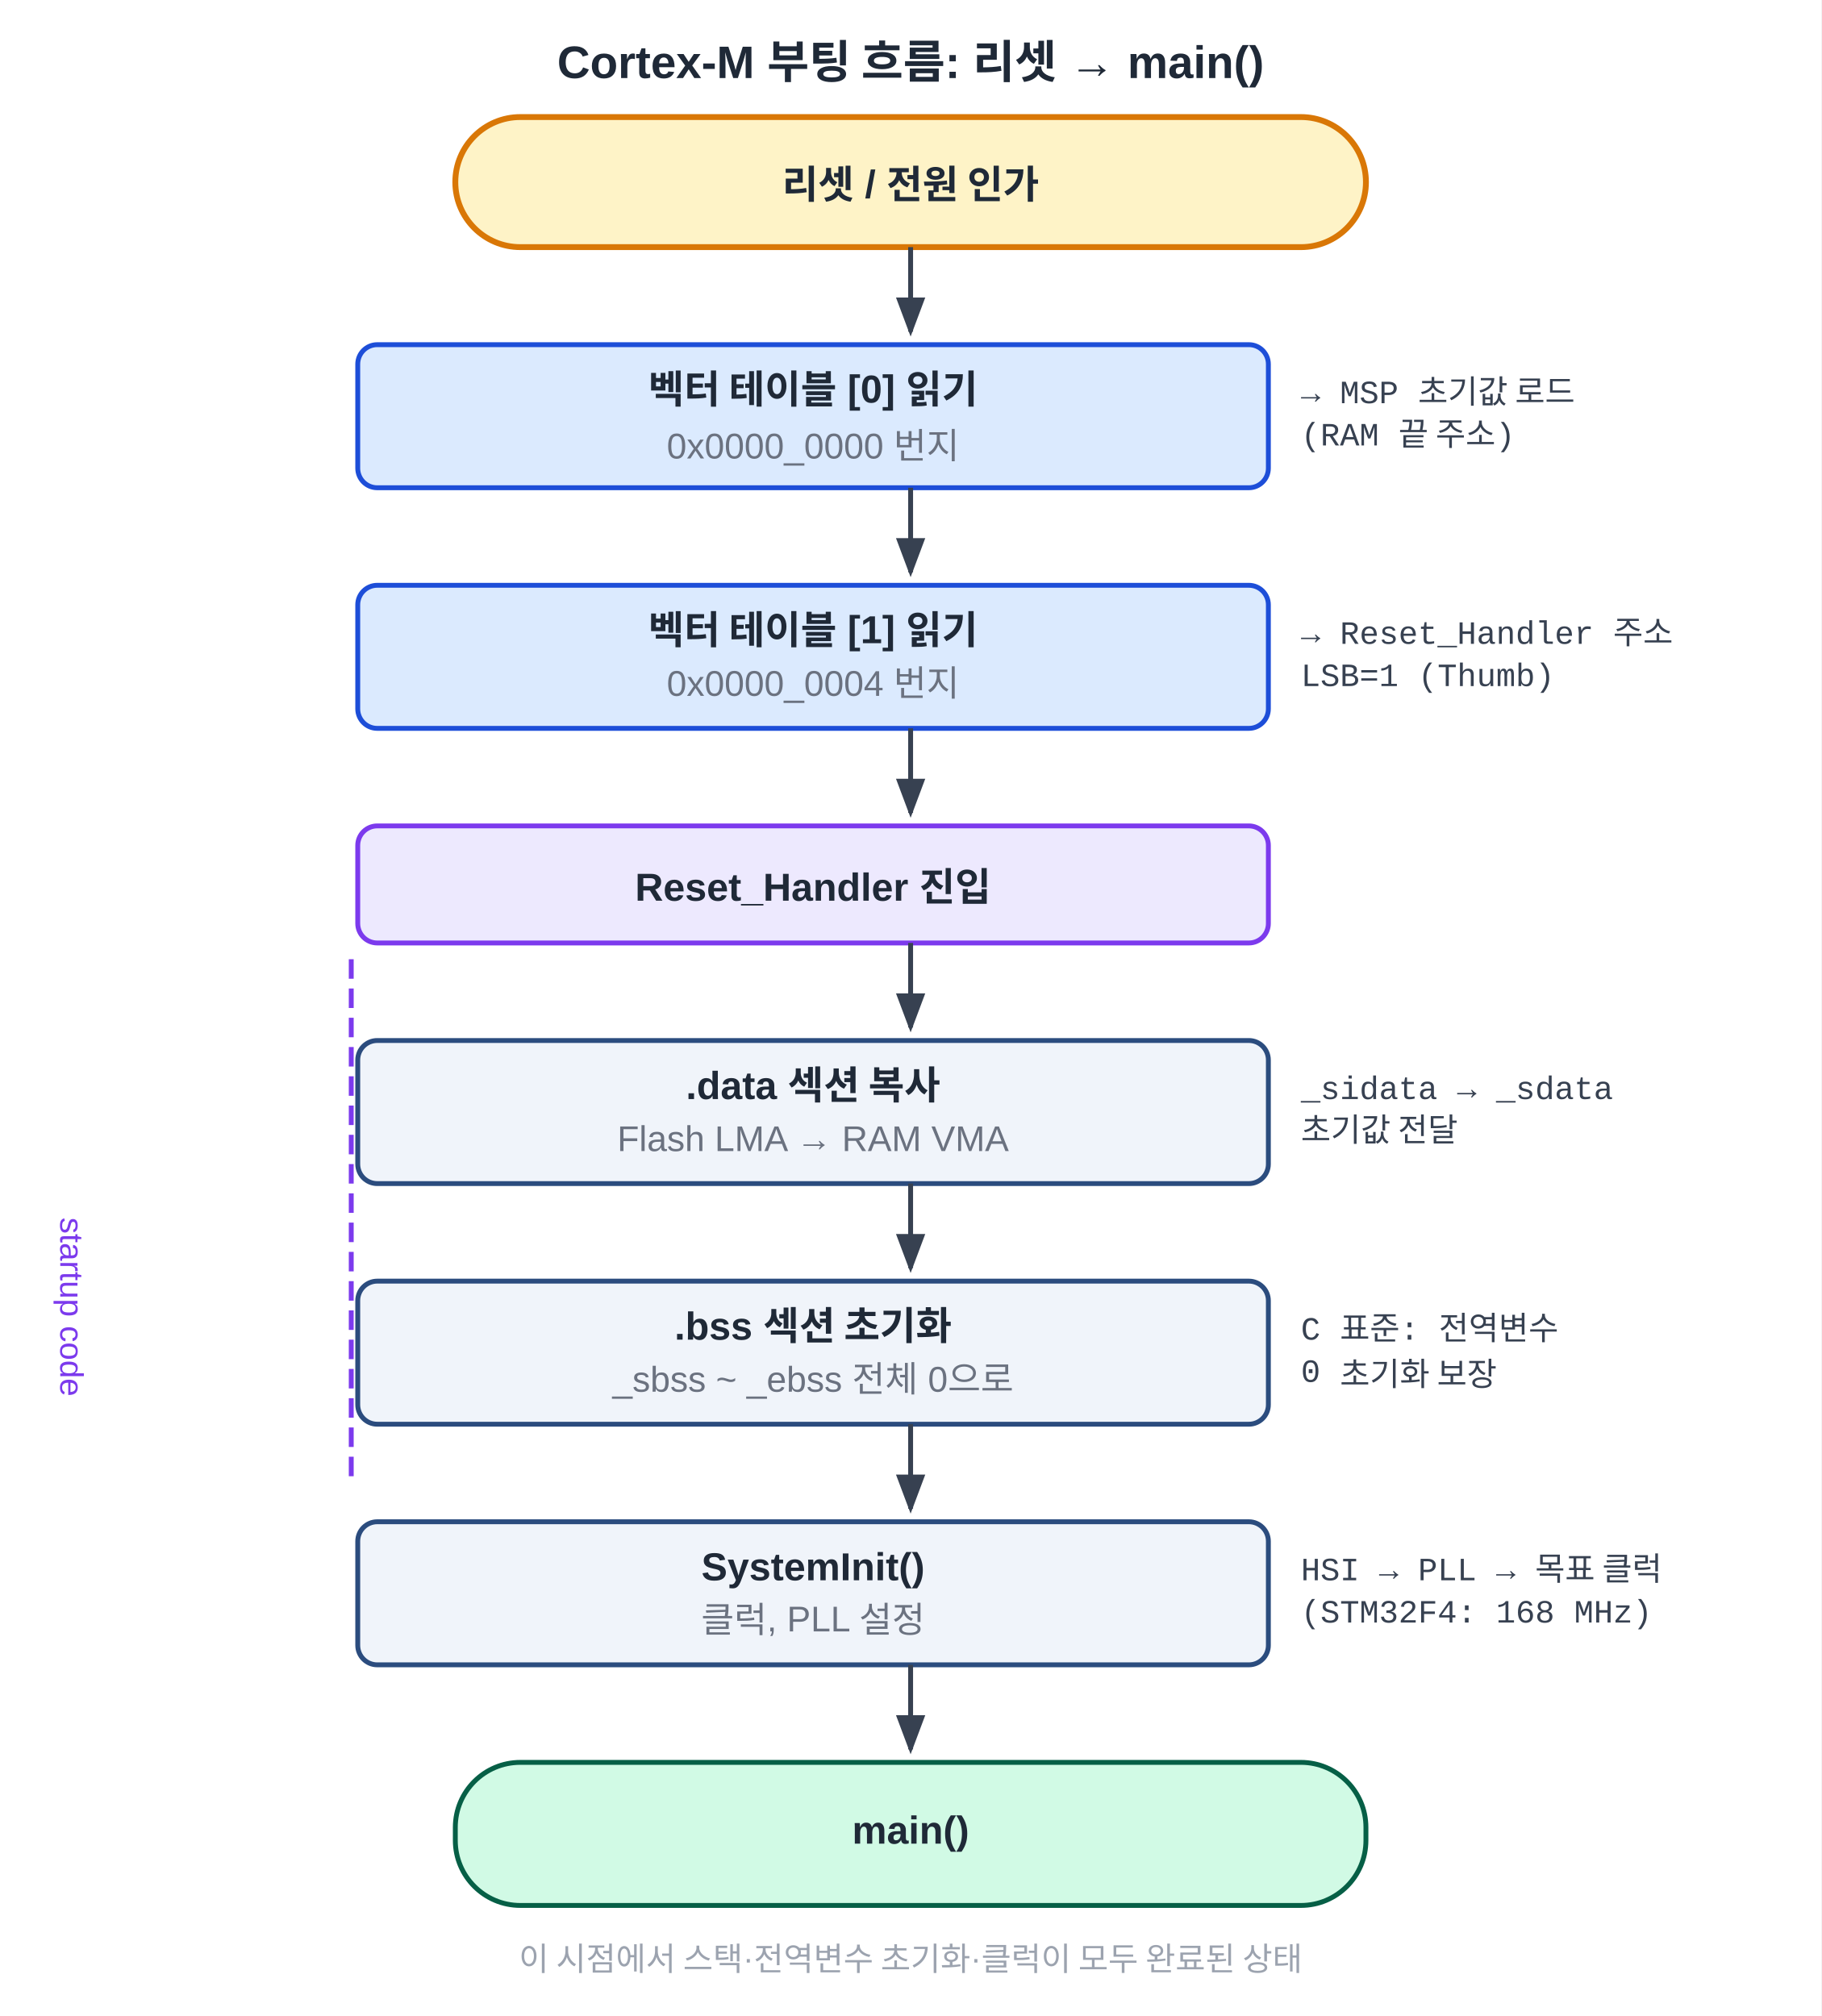
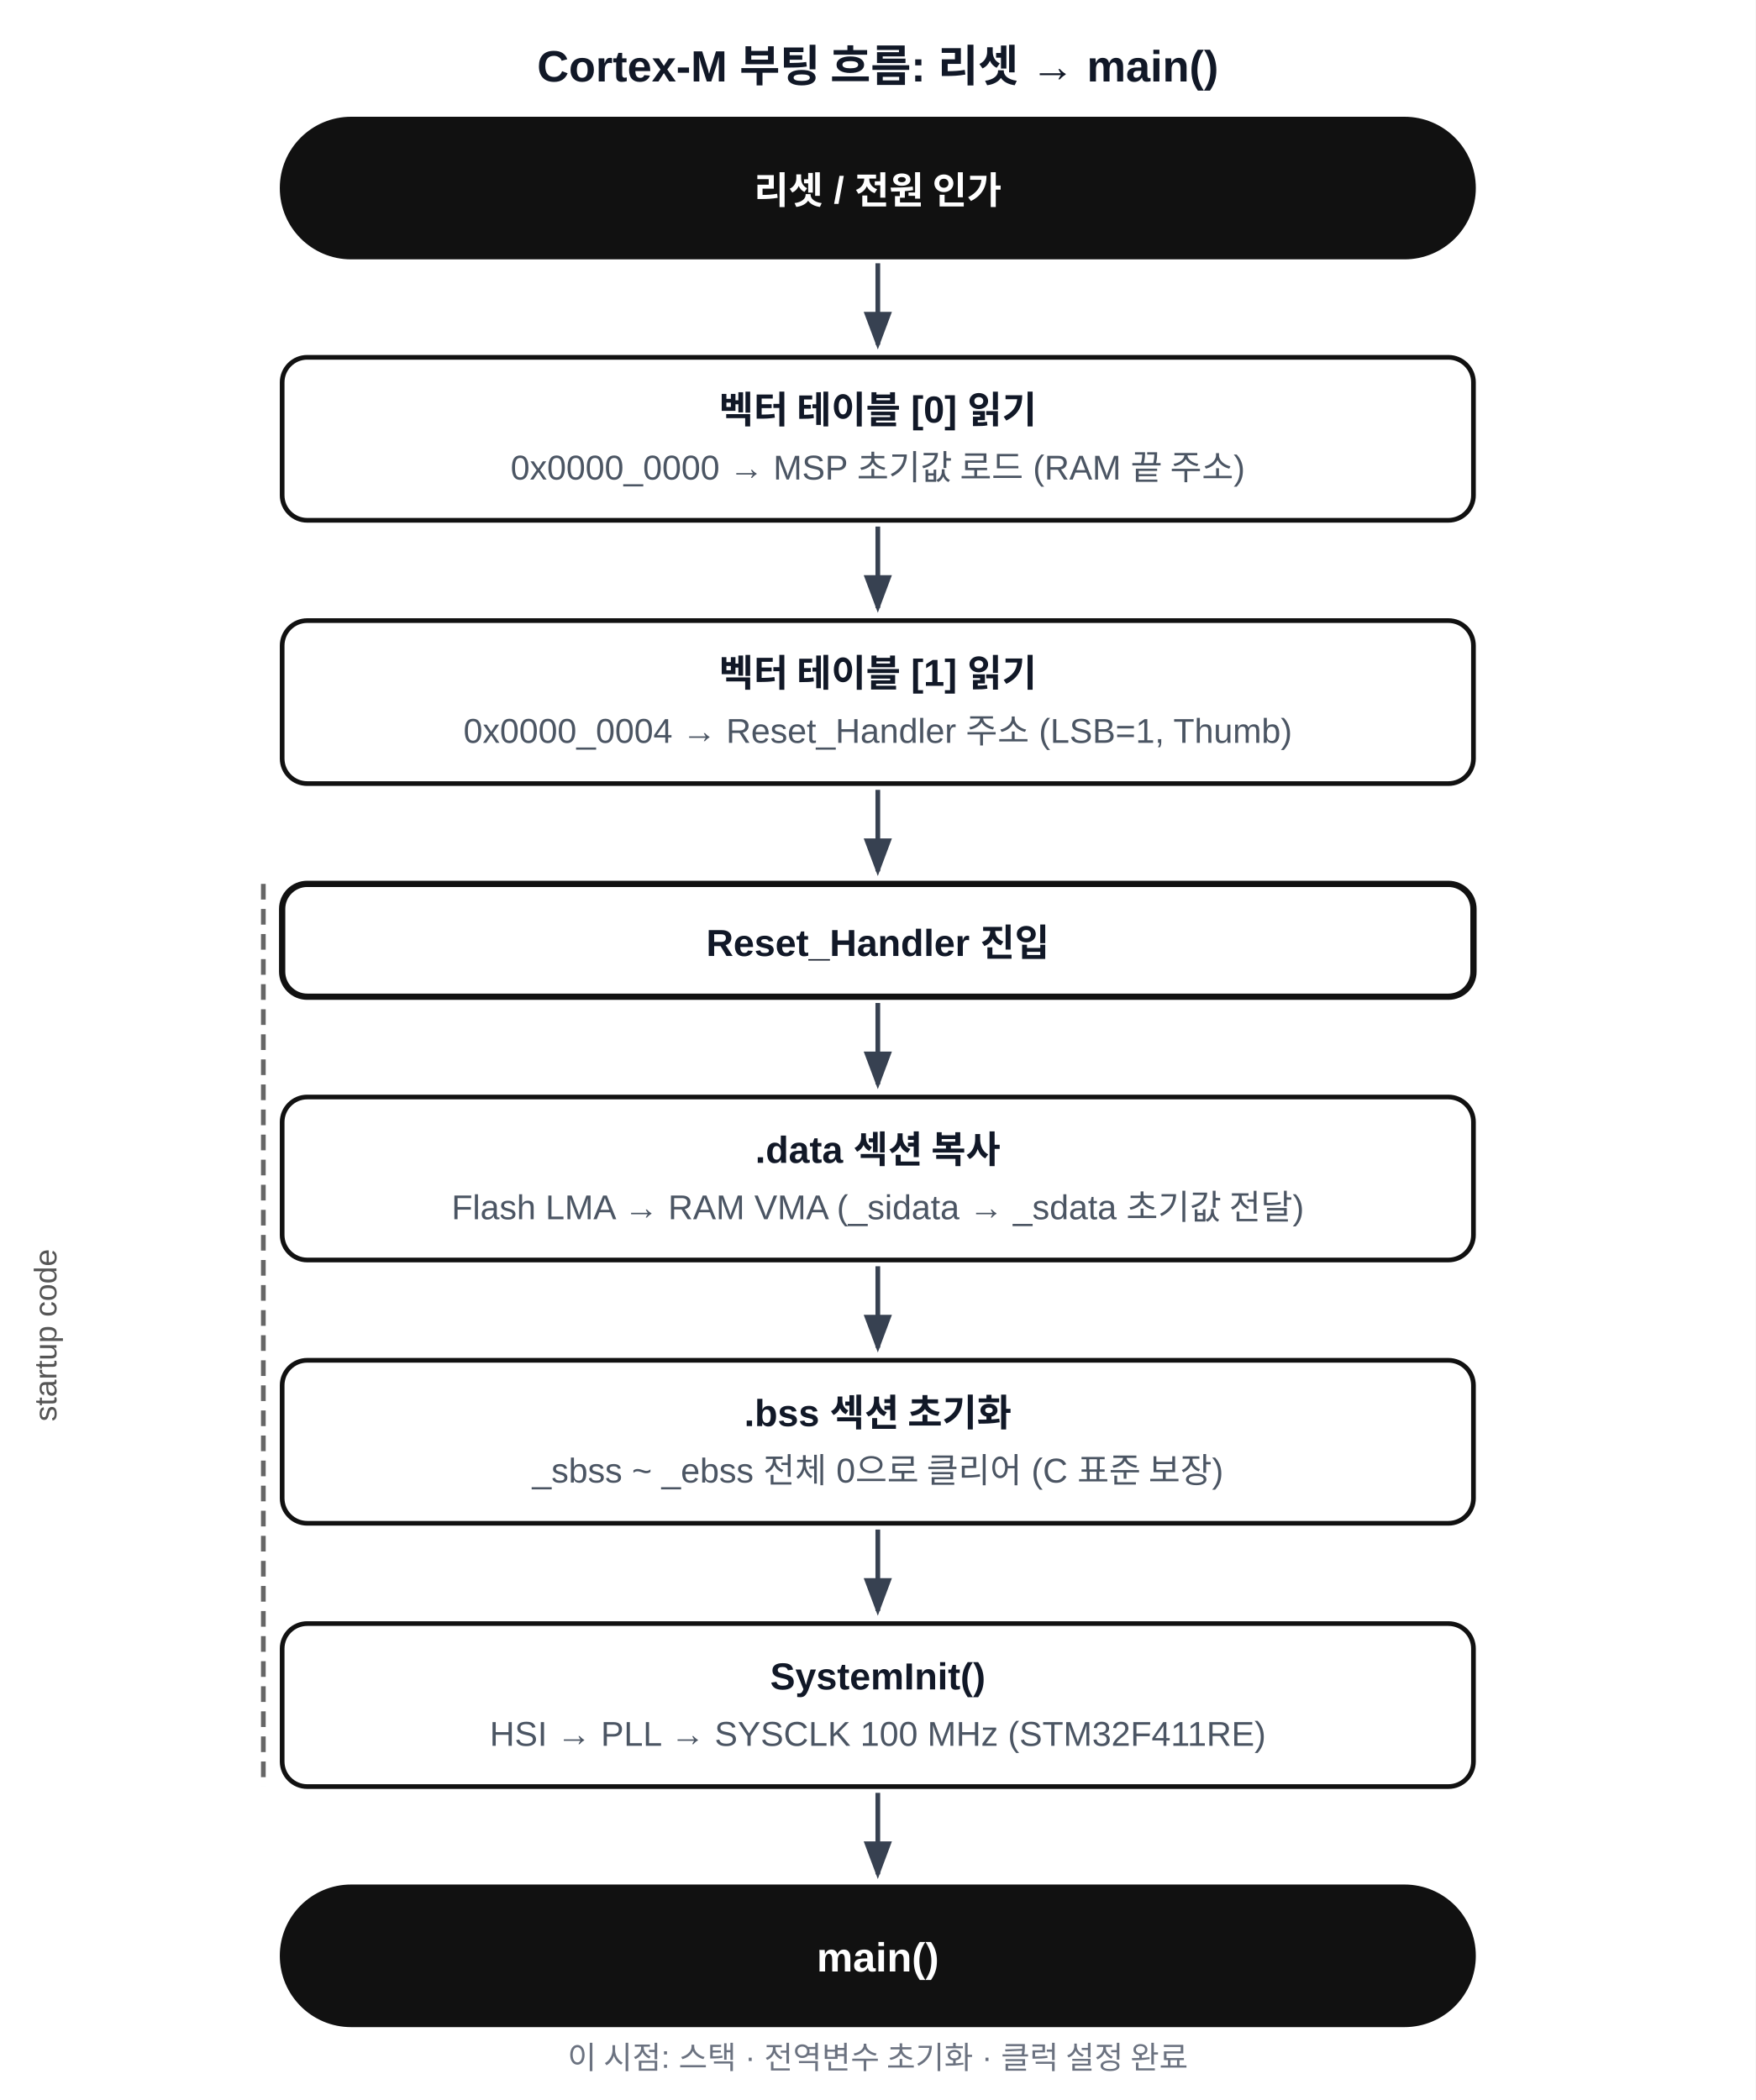
- <svg xmlns="http://www.w3.org/2000/svg" width="560" height="620" viewBox="0 0 560 620">
+ <svg xmlns="http://www.w3.org/2000/svg" width="560" height="670" viewBox="0 0 560 670">
  <defs>
    <style>
-       .bstep  { fill:#f0f4fa; stroke:#2b4c7e; stroke-width:1.5; }
-       .bhigh  { fill:#dbeafe; stroke:#1d4ed8; stroke-width:1.5; }
-       .bmain  { fill:#d1fae5; stroke:#065f46; stroke-width:1.5; }
-       .breset { fill:#fef3c7; stroke:#d97706; stroke-width:1.8; }
-       .bstartup { fill:#ede9fe; stroke:#7c3aed; stroke-width:1.5; }
-       .step   { font:12px Arial,sans-serif; fill:#1f2937; font-weight:bold; }
-       .sub    { font:11px Arial,sans-serif; fill:#6b7280; }
-       .note   { font:10px 'Courier New',monospace; fill:#374151; }
+       .step { font:bold 12px Arial,sans-serif; fill:#111827; }
+       .sub  { font:11px Arial,sans-serif; fill:#4b5563; }
+       .note { font:10px Arial,sans-serif; fill:#6b7280; }
    </style>
    <marker id="ah" markerWidth="8" markerHeight="6" refX="7" refY="3" orient="auto">
      <polygon points="0 0,8 3,0 6" fill="#374151" />
    </marker>
  </defs>
-   <rect width="560" height="620" fill="#fff" />
-   <text x="280" y="24" text-anchor="middle" style="font:14px Arial,sans-serif; fill:#1f2937; font-weight:bold">Cortex-M 부팅 흐름: 리셋 → main()</text>
-   <rect x="140" y="36" width="280" height="40" rx="20" class="breset" />
-   <text x="280" y="61" text-anchor="middle" class="step" fill="#92400e">리셋 / 전원 인가</text>
-   <line x1="280" y1="76" x2="280" y2="102" stroke="#374151" stroke-width="1.5" marker-end="url(#ah)" />
-   <rect x="110" y="106" width="280" height="44" rx="6" class="bhigh" />
-   <text x="250" y="124" text-anchor="middle" class="step" fill="#1e3a8a">벡터 테이블 [0] 읽기</text>
-   <text x="250" y="141" text-anchor="middle" class="sub">0x0000_0000 번지</text>
-   <text x="400" y="124" class="note">→ MSP 초기값 로드</text>
-   <text x="400" y="137" class="note">  (RAM 끝 주소)</text>
-   <line x1="280" y1="150" x2="280" y2="176" stroke="#374151" stroke-width="1.5" marker-end="url(#ah)" />
-   <rect x="110" y="180" width="280" height="44" rx="6" class="bhigh" />
-   <text x="250" y="198" text-anchor="middle" class="step" fill="#1e3a8a">벡터 테이블 [1] 읽기</text>
-   <text x="250" y="214" text-anchor="middle" class="sub">0x0000_0004 번지</text>
-   <text x="400" y="198" class="note">→ Reset_Handler 주소</text>
-   <text x="400" y="211" class="note">  LSB=1 (Thumb)</text>
-   <line x1="280" y1="224" x2="280" y2="250" stroke="#374151" stroke-width="1.5" marker-end="url(#ah)" />
-   <rect x="110" y="254" width="280" height="36" rx="6" class="bstartup" />
-   <text x="250" y="277" text-anchor="middle" class="step" fill="#4c1d95">Reset_Handler 진입</text>
-   <line x1="108" y1="295" x2="108" y2="456" stroke="#7c3aed" stroke-width="1.5" stroke-dasharray="6 3" />
-   <text x="22" y="380" text-anchor="middle" style="font:10px Arial,sans-serif; fill:#7c3aed; writing-mode:tb">startup code</text>
-   <line x1="280" y1="290" x2="280" y2="316" stroke="#374151" stroke-width="1.5" marker-end="url(#ah)" />
-   <rect x="110" y="320" width="280" height="44" rx="6" class="bstep" />
-   <text x="250" y="338" text-anchor="middle" class="step">.data 섹션 복사</text>
-   <text x="250" y="354" text-anchor="middle" class="sub">Flash LMA → RAM VMA</text>
-   <text x="400" y="338" class="note">_sidata → _sdata</text>
-   <text x="400" y="351" class="note">초기값 전달</text>
-   <line x1="280" y1="364" x2="280" y2="390" stroke="#374151" stroke-width="1.5" marker-end="url(#ah)" />
-   <rect x="110" y="394" width="280" height="44" rx="6" class="bstep" />
-   <text x="250" y="412" text-anchor="middle" class="step">.bss 섹션 초기화</text>
-   <text x="250" y="428" text-anchor="middle" class="sub">_sbss ~ _ebss 전체 0으로</text>
-   <text x="400" y="412" class="note">C 표준: 전역변수</text>
-   <text x="400" y="425" class="note">0 초기화 보장</text>
-   <line x1="280" y1="438" x2="280" y2="464" stroke="#374151" stroke-width="1.5" marker-end="url(#ah)" />
-   <rect x="110" y="468" width="280" height="44" rx="6" class="bstep" />
-   <text x="250" y="486" text-anchor="middle" class="step">SystemInit()</text>
-   <text x="250" y="502" text-anchor="middle" class="sub">클럭, PLL 설정</text>
-   <text x="400" y="486" class="note">HSI → PLL → 목표 클럭</text>
-   <text x="400" y="499" class="note">(STM32F4: 168 MHz)</text>
-   <line x1="280" y1="512" x2="280" y2="538" stroke="#374151" stroke-width="1.5" marker-end="url(#ah)" />
-   <rect x="140" y="542" width="280" height="44" rx="20" class="bmain" />
-   <text x="280" y="567" text-anchor="middle" class="step" fill="#064e3b">main()</text>
-   <text x="280" y="606" text-anchor="middle" style="font:10px Arial,sans-serif; fill:#9ca3af">이 시점에서 스택·전역변수 초기화·클럭이 모두 완료된 상태</text>
+   <rect width="560" height="670" fill="white" />
+   <text x="280" y="26" text-anchor="middle" style="font:bold 14px Arial,sans-serif; fill:#111827">Cortex-M 부팅 흐름: 리셋 → main()</text>
+   <rect x="90" y="38" width="380" height="44" rx="22" fill="#111111" stroke="#111111" stroke-width="1.5" />
+   <text x="280" y="65" text-anchor="middle" style="font:bold 12px Arial,sans-serif; fill:white">리셋 / 전원 인가</text>
+   <line x1="280" y1="84" x2="280" y2="110" stroke="#374151" stroke-width="1.5" marker-end="url(#ah)" />
+   <rect x="90" y="114" width="380" height="52" rx="8" fill="white" stroke="#111111" stroke-width="1.5" />
+   <text x="280" y="135" text-anchor="middle" class="step">벡터 테이블 [0] 읽기</text>
+   <text x="280" y="153" text-anchor="middle" class="sub">0x0000_0000 → MSP 초기값 로드 (RAM 끝 주소)</text>
+   <line x1="280" y1="168" x2="280" y2="194" stroke="#374151" stroke-width="1.5" marker-end="url(#ah)" />
+   <rect x="90" y="198" width="380" height="52" rx="8" fill="white" stroke="#111111" stroke-width="1.5" />
+   <text x="280" y="219" text-anchor="middle" class="step">벡터 테이블 [1] 읽기</text>
+   <text x="280" y="237" text-anchor="middle" class="sub">0x0000_0004 → Reset_Handler 주소  (LSB=1, Thumb)</text>
+   <line x1="280" y1="252" x2="280" y2="278" stroke="#374151" stroke-width="1.5" marker-end="url(#ah)" />
+   <rect x="90" y="282" width="380" height="36" rx="8" fill="white" stroke="#111111" stroke-width="2" />
+   <text x="280" y="305" text-anchor="middle" class="step">Reset_Handler 진입</text>
+   <line x1="84" y1="282" x2="84" y2="570" stroke="#666666" stroke-width="1.5" stroke-dasharray="5 3" />
+   <text x="0" y="0" transform="translate(18,426) rotate(-90)" text-anchor="middle" style="font:10px Arial,sans-serif; fill:#555555">startup code</text>
+   <line x1="280" y1="320" x2="280" y2="346" stroke="#374151" stroke-width="1.5" marker-end="url(#ah)" />
+   <rect x="90" y="350" width="380" height="52" rx="8" fill="white" stroke="#111111" stroke-width="1.5" />
+   <text x="280" y="371" text-anchor="middle" class="step">.data 섹션 복사</text>
+   <text x="280" y="389" text-anchor="middle" class="sub">Flash LMA → RAM VMA  (_sidata → _sdata 초기값 전달)</text>
+   <line x1="280" y1="404" x2="280" y2="430" stroke="#374151" stroke-width="1.5" marker-end="url(#ah)" />
+   <rect x="90" y="434" width="380" height="52" rx="8" fill="white" stroke="#111111" stroke-width="1.5" />
+   <text x="280" y="455" text-anchor="middle" class="step">.bss 섹션 초기화</text>
+   <text x="280" y="473" text-anchor="middle" class="sub">_sbss ~ _ebss 전체 0으로 클리어  (C 표준 보장)</text>
+   <line x1="280" y1="488" x2="280" y2="514" stroke="#374151" stroke-width="1.5" marker-end="url(#ah)" />
+   <rect x="90" y="518" width="380" height="52" rx="8" fill="white" stroke="#111111" stroke-width="1.5" />
+   <text x="280" y="539" text-anchor="middle" class="step">SystemInit()</text>
+   <text x="280" y="557" text-anchor="middle" class="sub">HSI → PLL → SYSCLK 100 MHz  (STM32F411RE)</text>
+   <line x1="280" y1="572" x2="280" y2="598" stroke="#374151" stroke-width="1.5" marker-end="url(#ah)" />
+   <rect x="90" y="602" width="380" height="44" rx="22" fill="#111111" stroke="#111111" stroke-width="1.5" />
+   <text x="280" y="629" text-anchor="middle" style="font:bold 13px Arial,sans-serif; fill:white">main()</text>
+   <text x="280" y="660" text-anchor="middle" class="note">이 시점: 스택 · 전역변수 초기화 · 클럭 설정 완료</text>
</svg>
